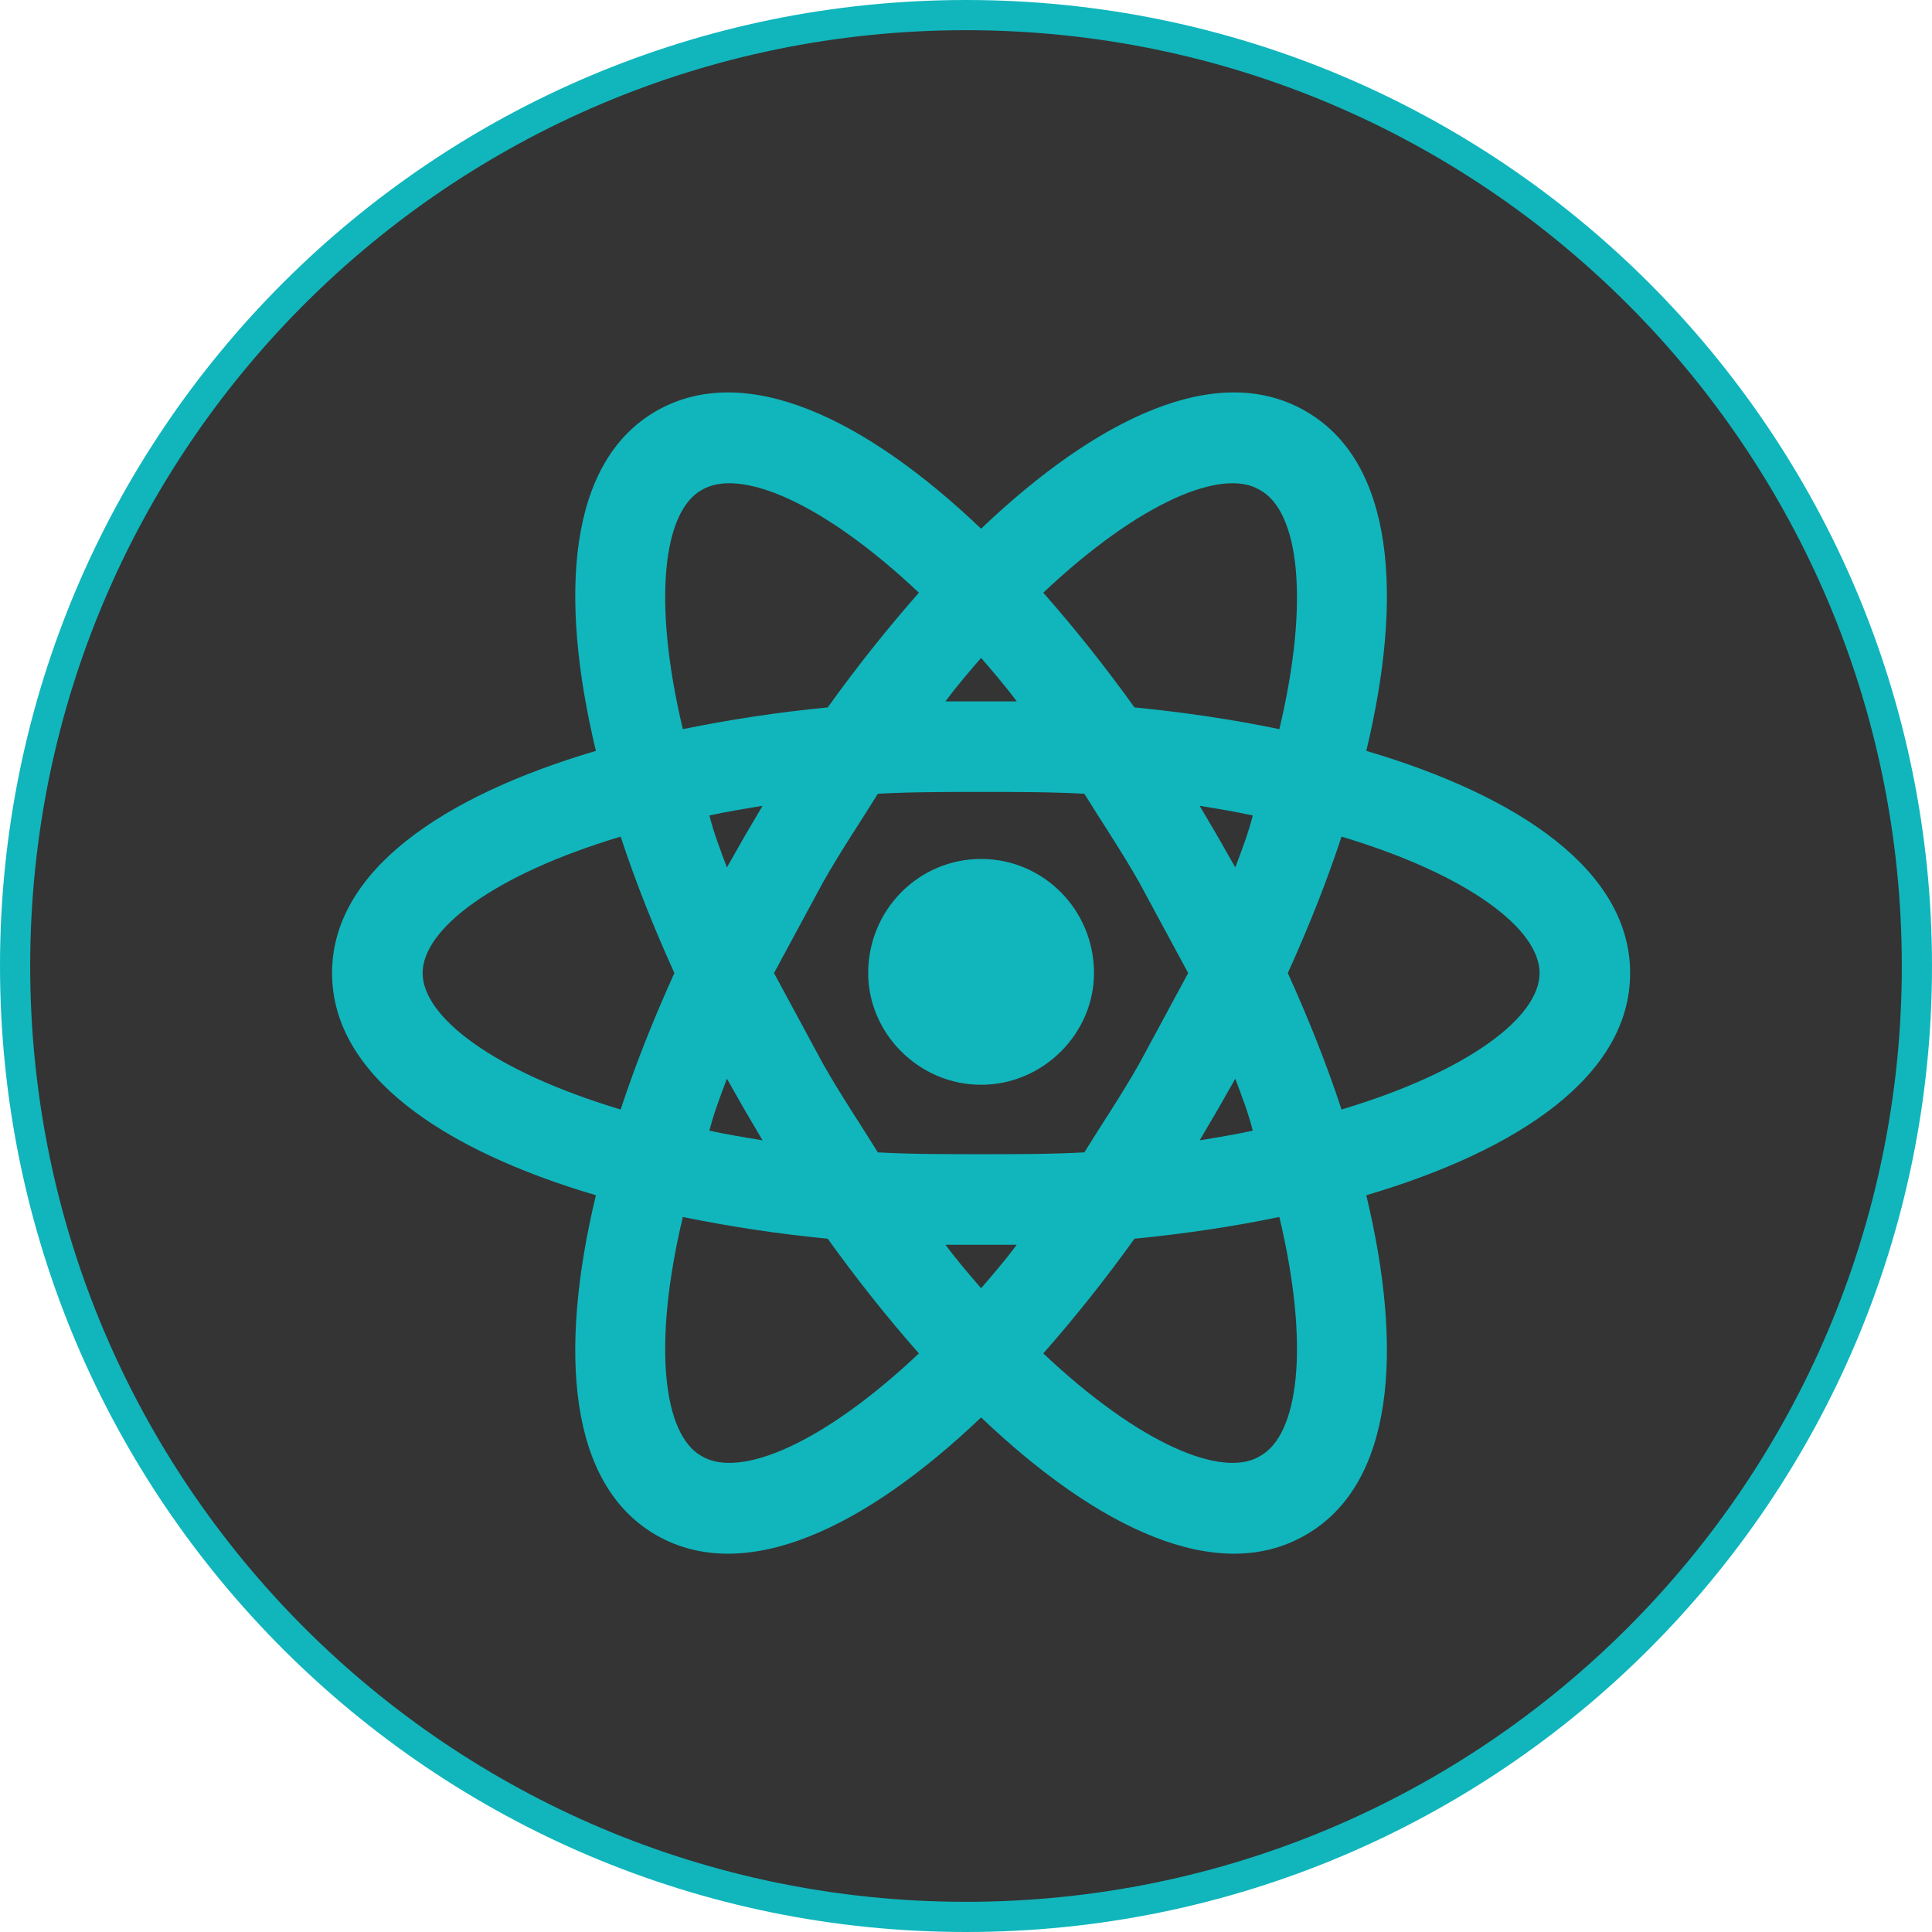
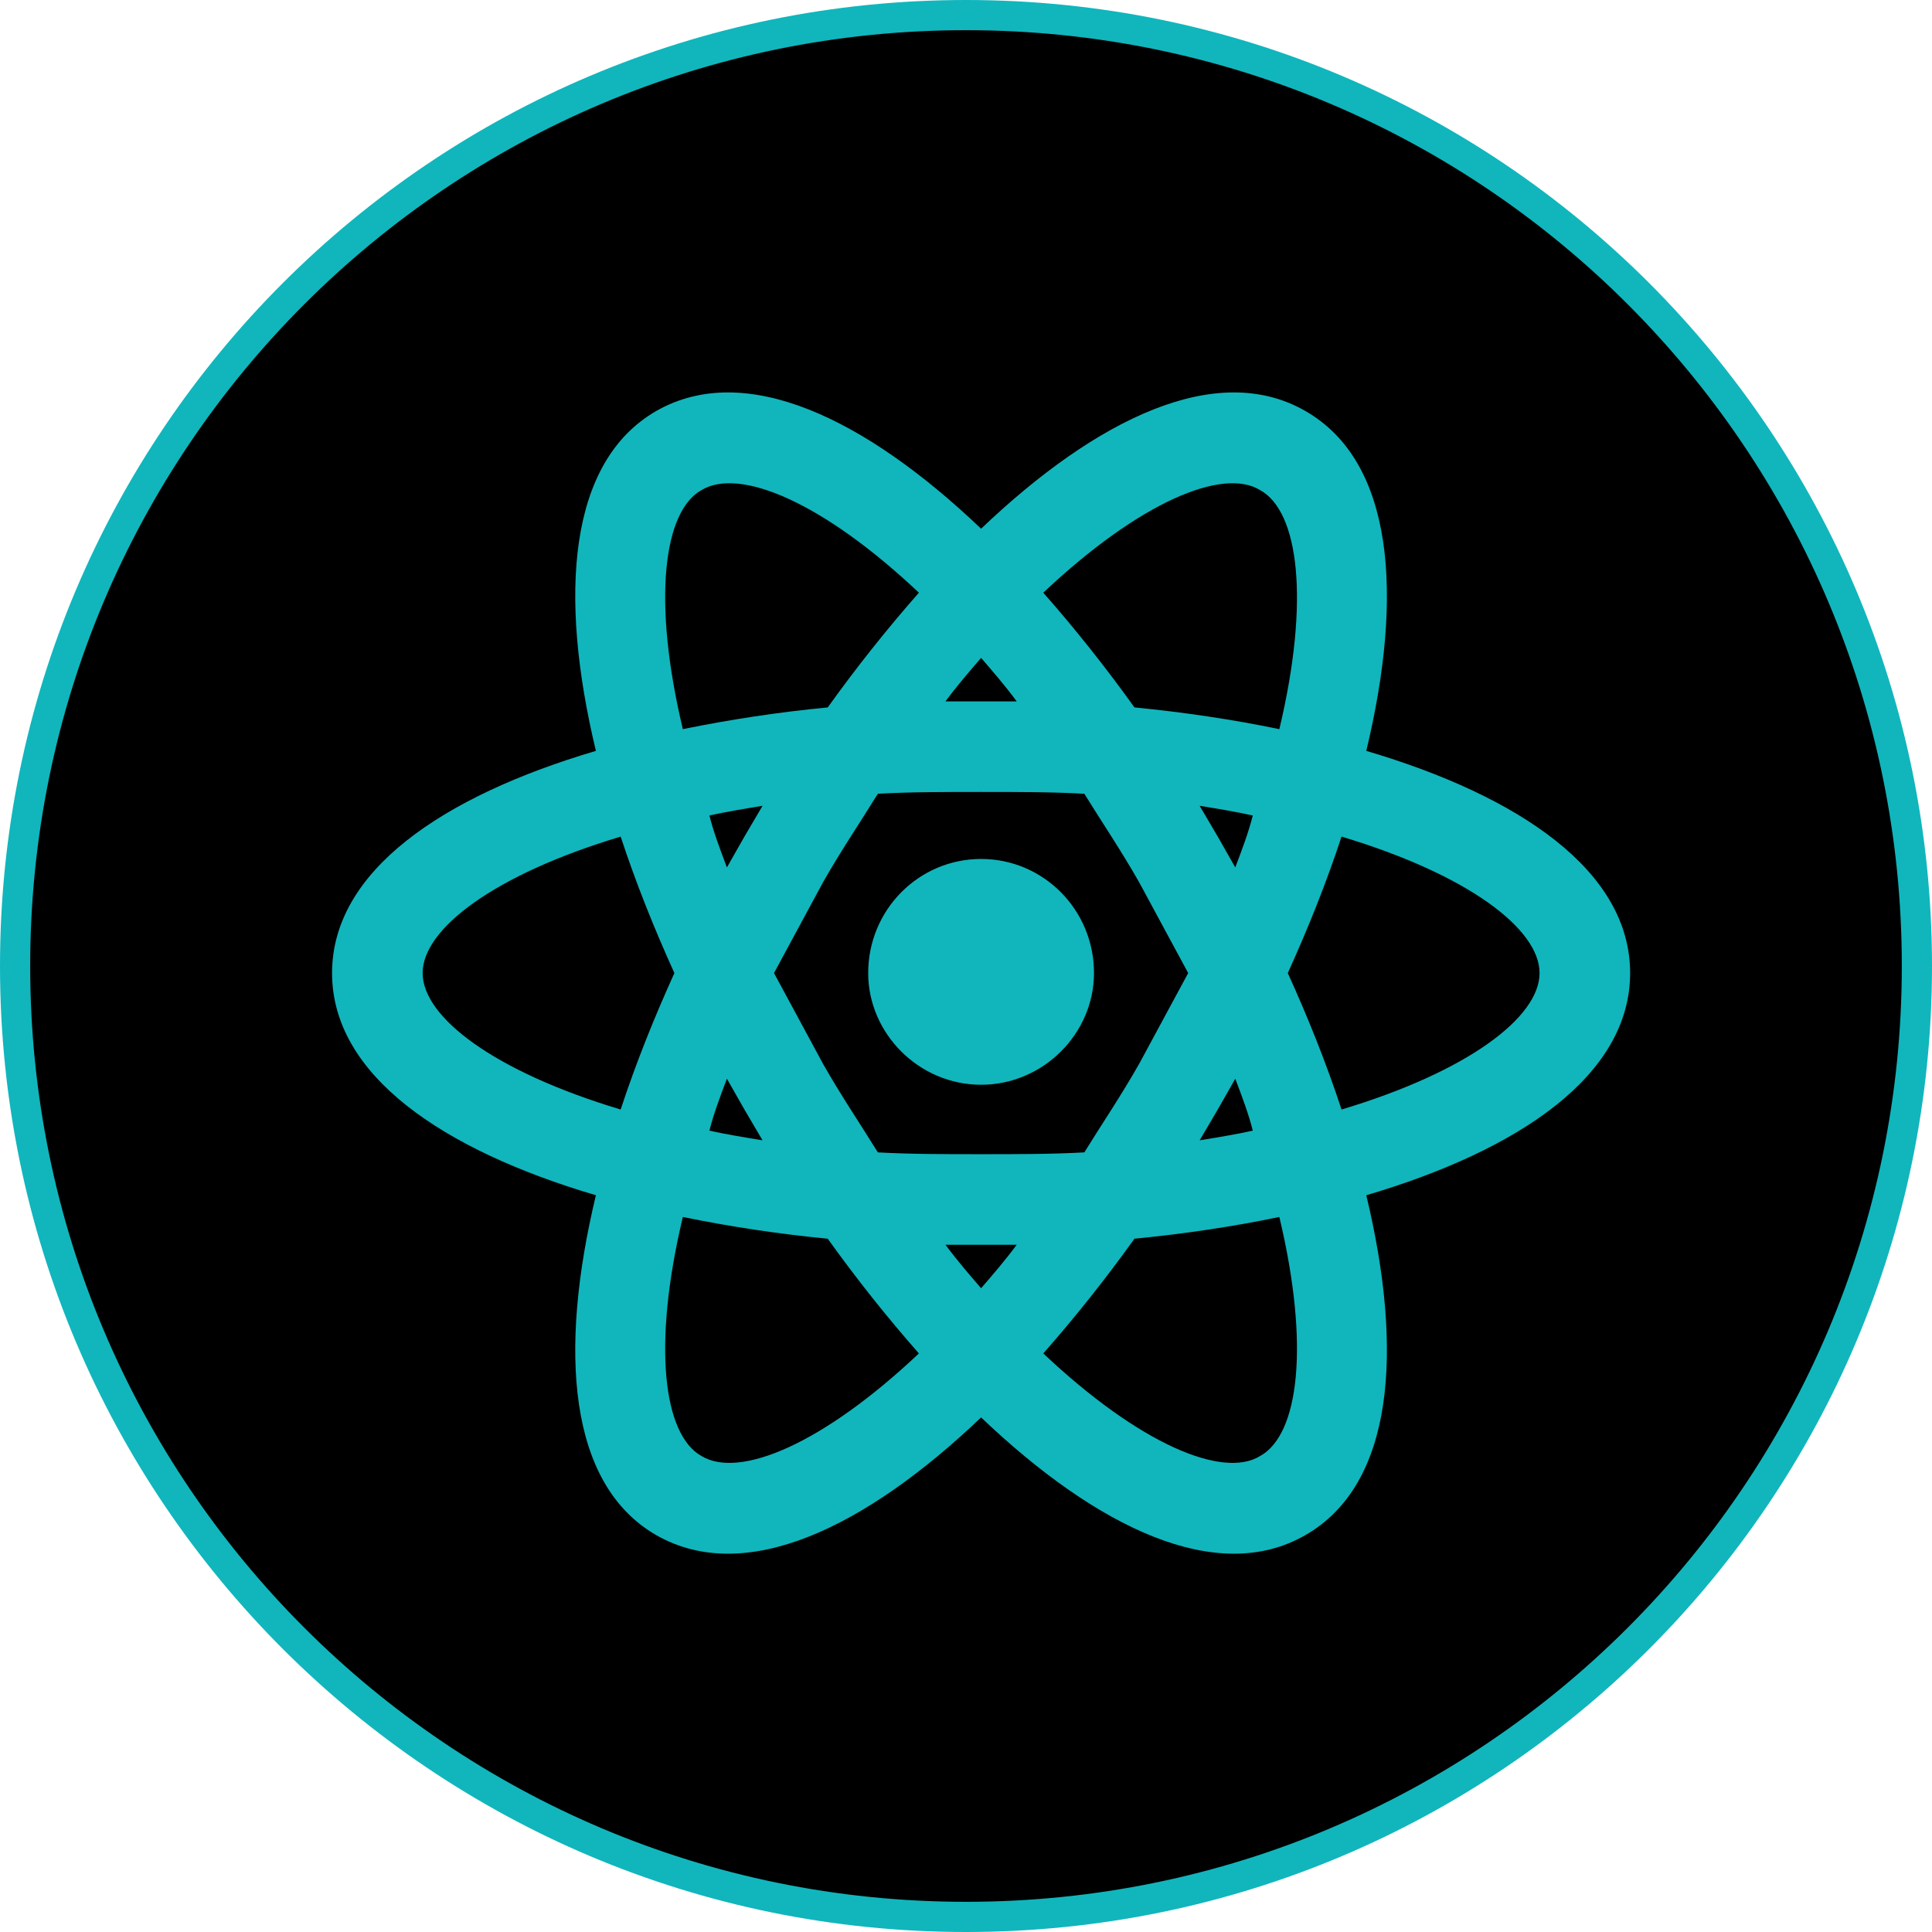
- <svg xmlns="http://www.w3.org/2000/svg" width="64" height="64" viewBox="0 0 64 64" fill="none">
-   <circle cx="32" cy="32" r="31.5" fill="#343434" stroke="#10B6BC" />
+ <svg xmlns="http://www.w3.org/2000/svg" width="64" height="64" viewBox="0 0 64 64">
+   <circle cx="32" cy="32" r="31.5" stroke="#10B6BC" />
  <path d="M32.5 28.454C34.56 28.454 36.24 30.134 36.24 32.234C36.24 34.234 34.56 35.934 32.5 35.934C30.44 35.934 28.76 34.234 28.76 32.234C28.76 30.134 30.44 28.454 32.5 28.454ZM23.24 48.234C24.5 48.994 27.26 47.834 30.44 44.834C29.4 43.654 28.38 42.374 27.42 41.034C25.808 40.879 24.206 40.638 22.62 40.314C21.6 44.594 21.98 47.534 23.24 48.234ZM24.66 36.754L24.08 35.734C23.86 36.314 23.64 36.894 23.5 37.454C24.04 37.574 24.64 37.674 25.26 37.774L24.66 36.754ZM37.74 35.234L39.36 32.234L37.74 29.234C37.14 28.174 36.5 27.234 35.92 26.294C34.84 26.234 33.7 26.234 32.5 26.234C31.3 26.234 30.16 26.234 29.08 26.294C28.5 27.234 27.86 28.174 27.26 29.234L25.64 32.234L27.26 35.234C27.86 36.294 28.5 37.234 29.08 38.174C30.16 38.234 31.3 38.234 32.5 38.234C33.7 38.234 34.84 38.234 35.92 38.174C36.5 37.234 37.14 36.294 37.74 35.234ZM32.5 21.794C32.12 22.234 31.72 22.694 31.32 23.234H33.68C33.28 22.694 32.88 22.234 32.5 21.794ZM32.5 42.674C32.88 42.234 33.28 41.774 33.68 41.234H31.32C31.72 41.774 32.12 42.234 32.5 42.674ZM41.74 16.234C40.5 15.474 37.74 16.634 34.56 19.634C35.6 20.814 36.62 22.094 37.58 23.434C39.22 23.594 40.84 23.834 42.38 24.154C43.4 19.874 43.02 16.934 41.74 16.234ZM40.34 27.714L40.92 28.734C41.14 28.154 41.36 27.574 41.5 27.014C40.96 26.894 40.36 26.794 39.74 26.694L40.34 27.714ZM43.24 13.614C46.18 15.294 46.5 19.714 45.26 24.874C50.34 26.374 54 28.854 54 32.234C54 35.614 50.34 38.094 45.26 39.594C46.5 44.754 46.18 49.174 43.24 50.854C40.32 52.534 36.34 50.614 32.5 46.954C28.66 50.614 24.68 52.534 21.74 50.854C18.82 49.174 18.5 44.754 19.74 39.594C14.66 38.094 11 35.614 11 32.234C11 28.854 14.66 26.374 19.74 24.874C18.5 19.714 18.82 15.294 21.74 13.614C24.68 11.934 28.66 13.854 32.5 17.514C36.34 13.854 40.32 11.934 43.24 13.614ZM42.66 32.234C43.34 33.734 43.94 35.234 44.44 36.754C48.64 35.494 51 33.694 51 32.234C51 30.774 48.64 28.974 44.44 27.714C43.94 29.234 43.34 30.734 42.66 32.234ZM22.34 32.234C21.66 30.734 21.06 29.234 20.56 27.714C16.36 28.974 14 30.774 14 32.234C14 33.694 16.36 35.494 20.56 36.754C21.06 35.234 21.66 33.734 22.34 32.234ZM40.34 36.754L39.74 37.774C40.36 37.674 40.96 37.574 41.5 37.454C41.36 36.894 41.14 36.314 40.92 35.734L40.34 36.754ZM34.56 44.834C37.74 47.834 40.5 48.994 41.74 48.234C43.02 47.534 43.4 44.594 42.38 40.314C40.84 40.634 39.22 40.874 37.58 41.034C36.62 42.374 35.6 43.654 34.56 44.834ZM24.66 27.714L25.26 26.694C24.64 26.794 24.04 26.894 23.5 27.014C23.64 27.574 23.86 28.154 24.08 28.734L24.66 27.714ZM30.44 19.634C27.26 16.634 24.5 15.474 23.24 16.234C21.98 16.934 21.6 19.874 22.62 24.154C24.206 23.83 25.808 23.589 27.42 23.434C28.38 22.094 29.4 20.814 30.44 19.634Z" fill="#10B6BC" />
</svg>
